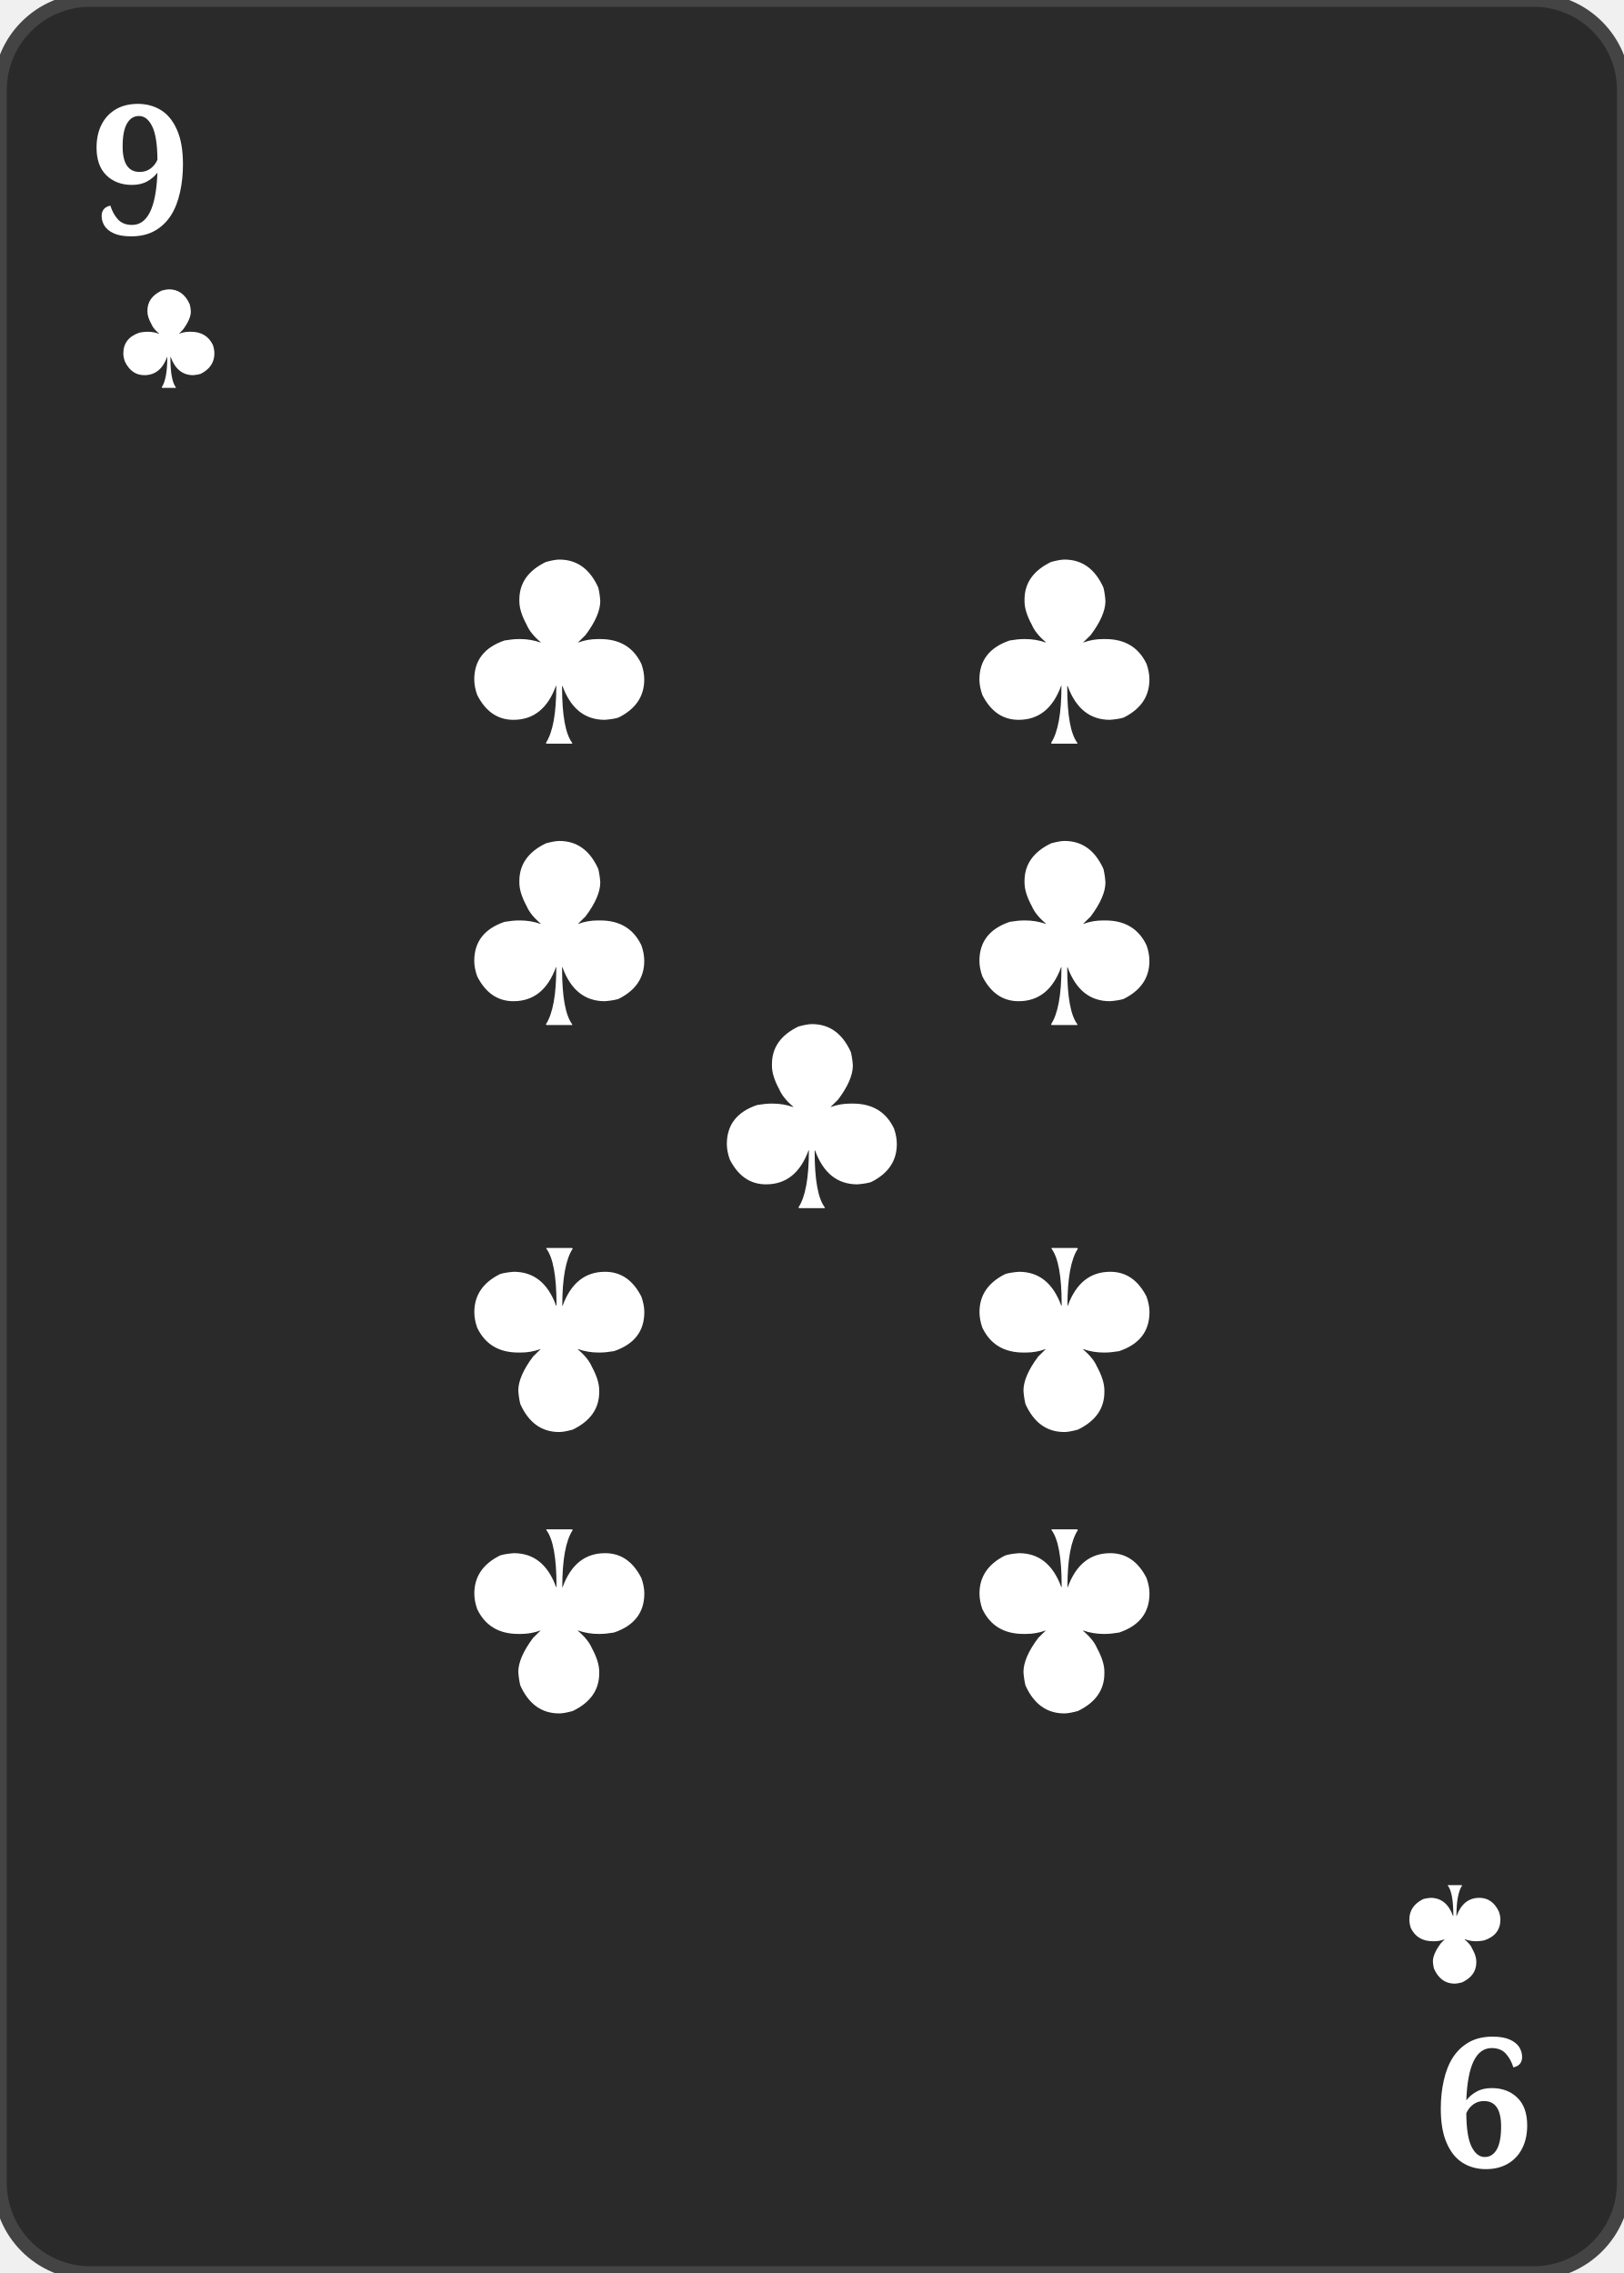
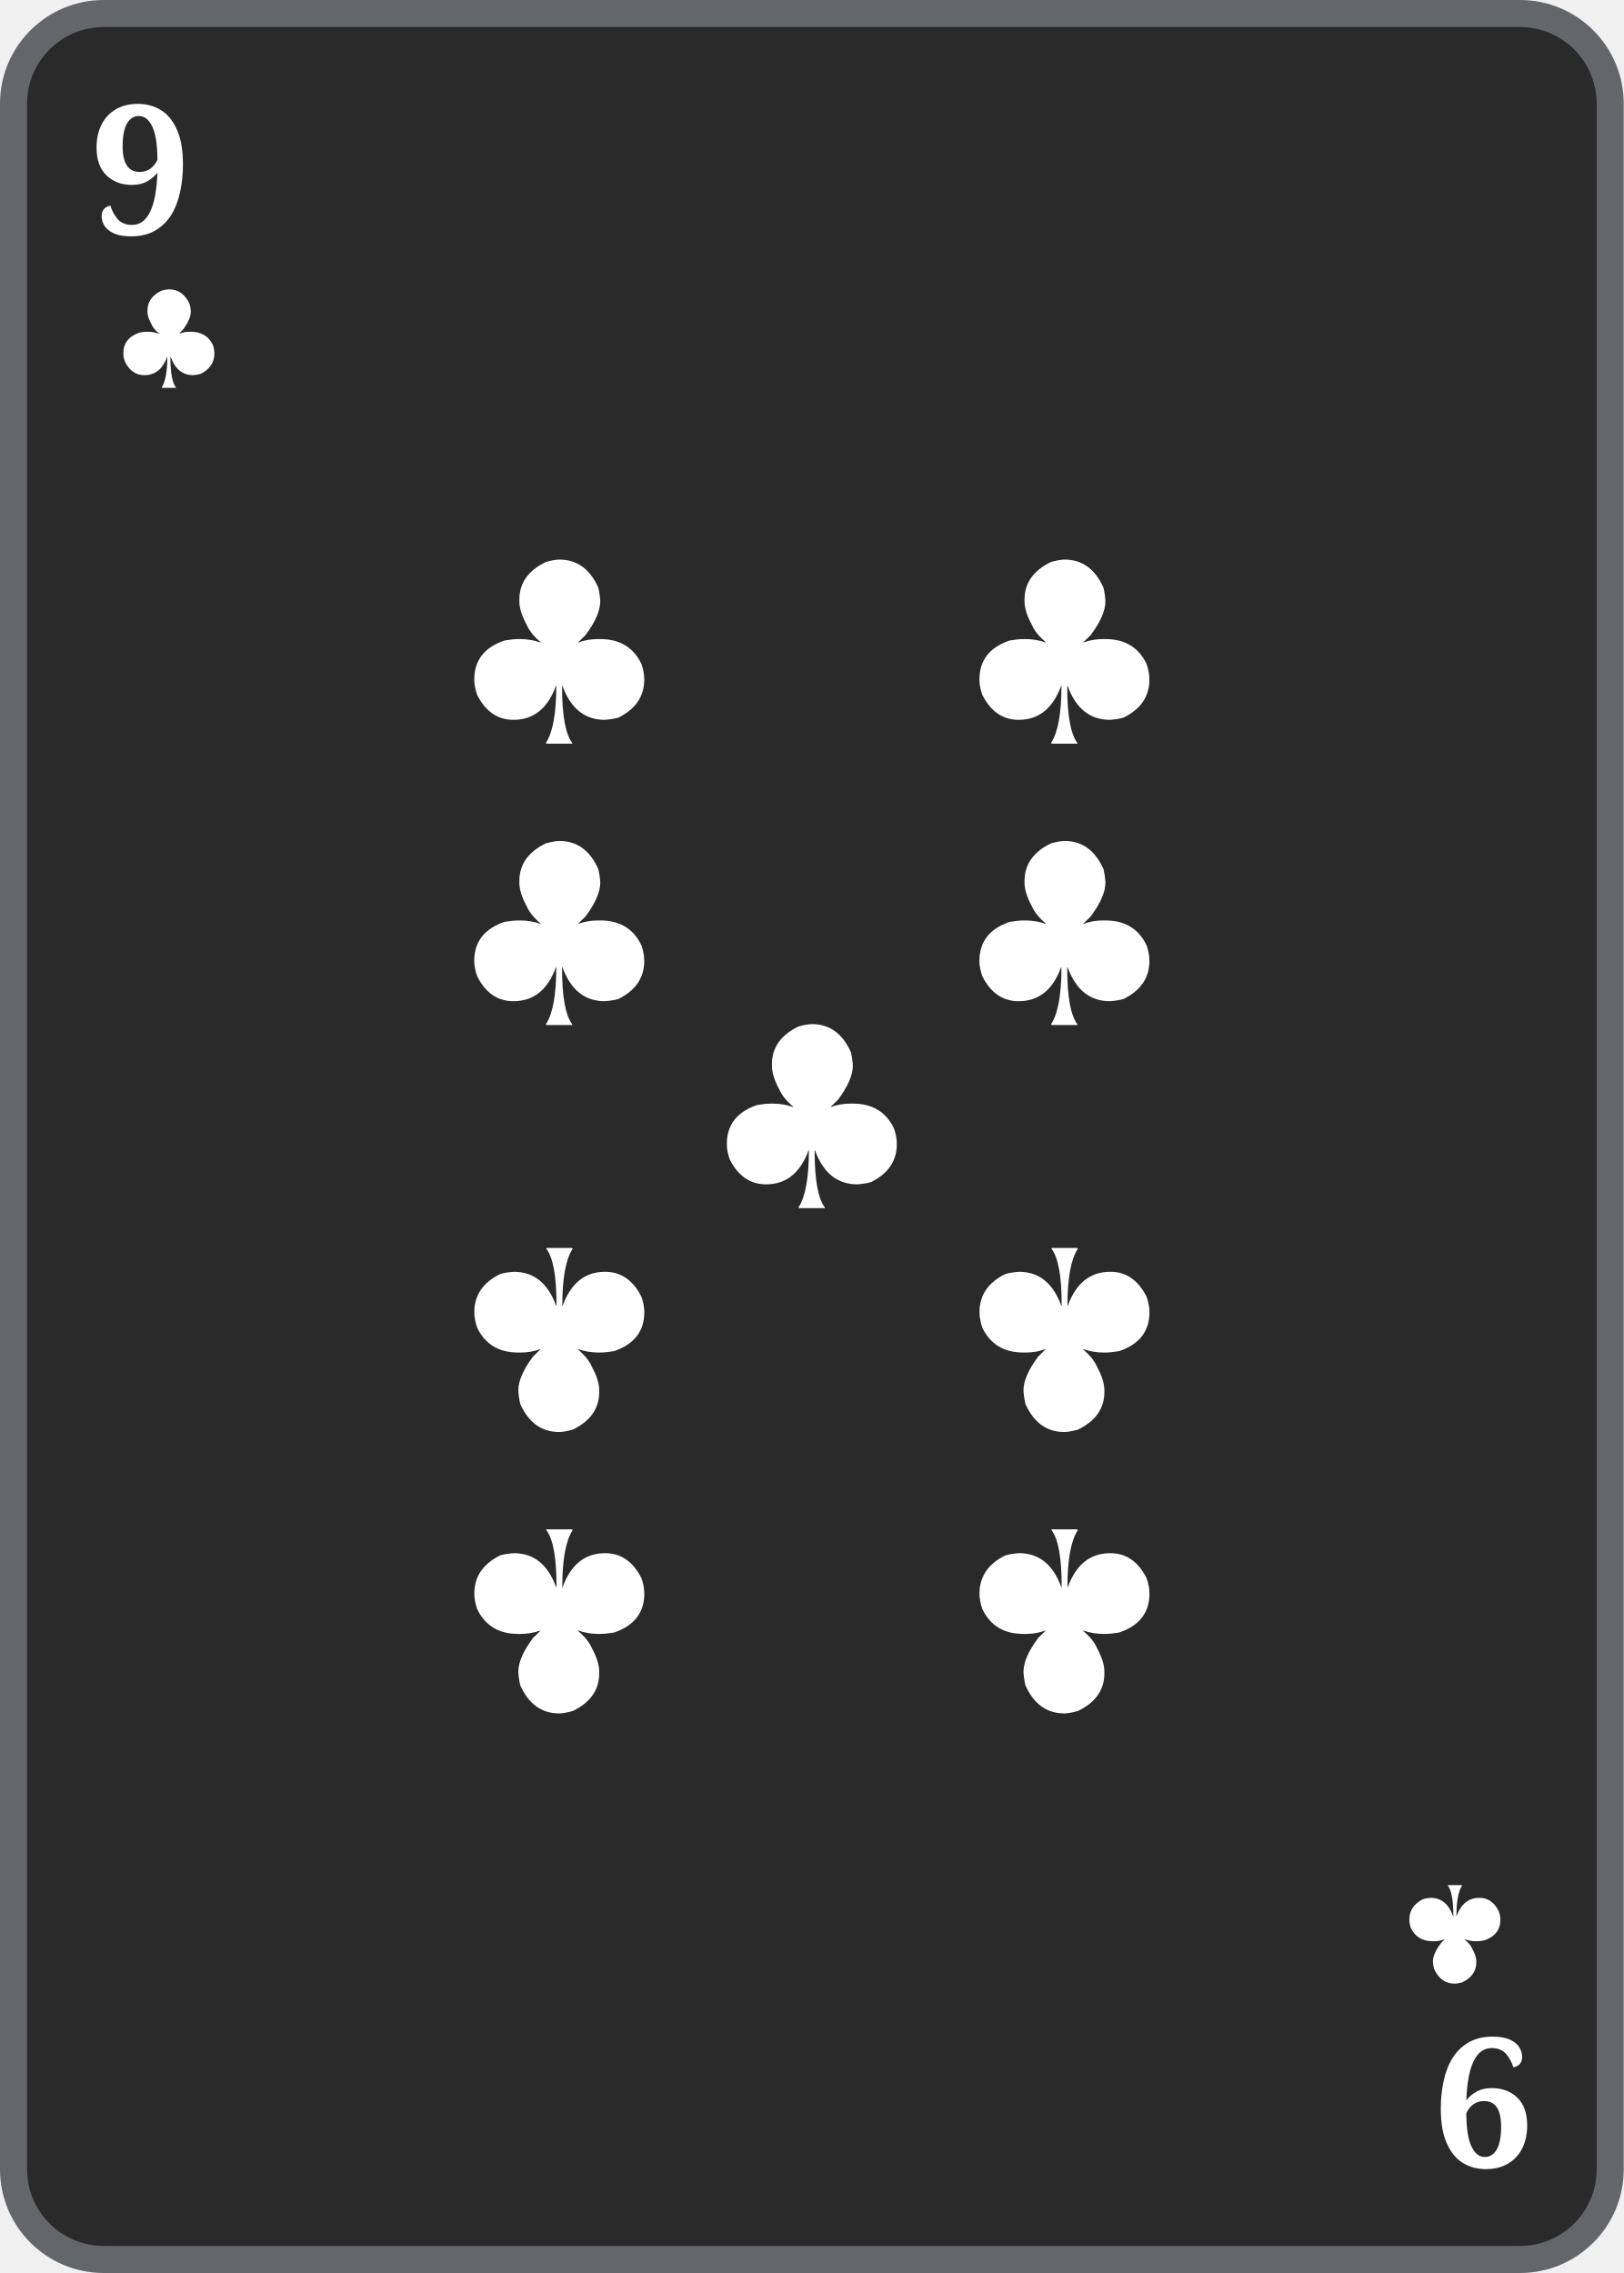
<svg xmlns="http://www.w3.org/2000/svg" viewBox="0 0 180 252" width="180" height="252">
-   <rect width="180" height="252" rx="10" fill="#2a2a2a" stroke="#444444" stroke-width="1.5" />
+   <rect x="1.5" y="1.5" width="177" height="249" rx="10" fill="#2a2a2a" stroke="#63666B" stroke-width="3" />
  <text x="10" y="26" font-family="Georgia, serif" font-size="20" font-weight="bold" fill="#ffffff">9</text>
  <text x="12" y="43" font-family="Georgia, serif" font-size="15" fill="#ffffff">♣</text>
  <g transform="rotate(180, 90.0, 126.0)">
    <text x="10" y="26" font-family="Georgia, serif" font-size="20" font-weight="bold" fill="#ffffff">9</text>
    <text x="12" y="43" font-family="Georgia, serif" font-size="15" fill="#ffffff">♣</text>
  </g>
  <text x="62.0" y="74.5" font-family="Georgia, serif" font-size="28" fill="#ffffff" text-anchor="middle" dominant-baseline="middle">♣</text>
  <text x="118.0" y="74.5" font-family="Georgia, serif" font-size="28" fill="#ffffff" text-anchor="middle" dominant-baseline="middle">♣</text>
  <text x="62.0" y="105.7" font-family="Georgia, serif" font-size="28" fill="#ffffff" text-anchor="middle" dominant-baseline="middle">♣</text>
  <text x="118.0" y="105.7" font-family="Georgia, serif" font-size="28" fill="#ffffff" text-anchor="middle" dominant-baseline="middle">♣</text>
  <text x="90.0" y="126.0" font-family="Georgia, serif" font-size="28" fill="#ffffff" text-anchor="middle" dominant-baseline="middle">♣</text>
  <text x="62.0" y="146.3" font-family="Georgia, serif" font-size="28" fill="#ffffff" text-anchor="middle" dominant-baseline="middle" transform="rotate(180,62.0,146.3)">♣</text>
  <text x="118.0" y="146.3" font-family="Georgia, serif" font-size="28" fill="#ffffff" text-anchor="middle" dominant-baseline="middle" transform="rotate(180,118.0,146.3)">♣</text>
  <text x="62.0" y="177.5" font-family="Georgia, serif" font-size="28" fill="#ffffff" text-anchor="middle" dominant-baseline="middle" transform="rotate(180,62.0,177.5)">♣</text>
  <text x="118.0" y="177.5" font-family="Georgia, serif" font-size="28" fill="#ffffff" text-anchor="middle" dominant-baseline="middle" transform="rotate(180,118.0,177.5)">♣</text>
</svg>
